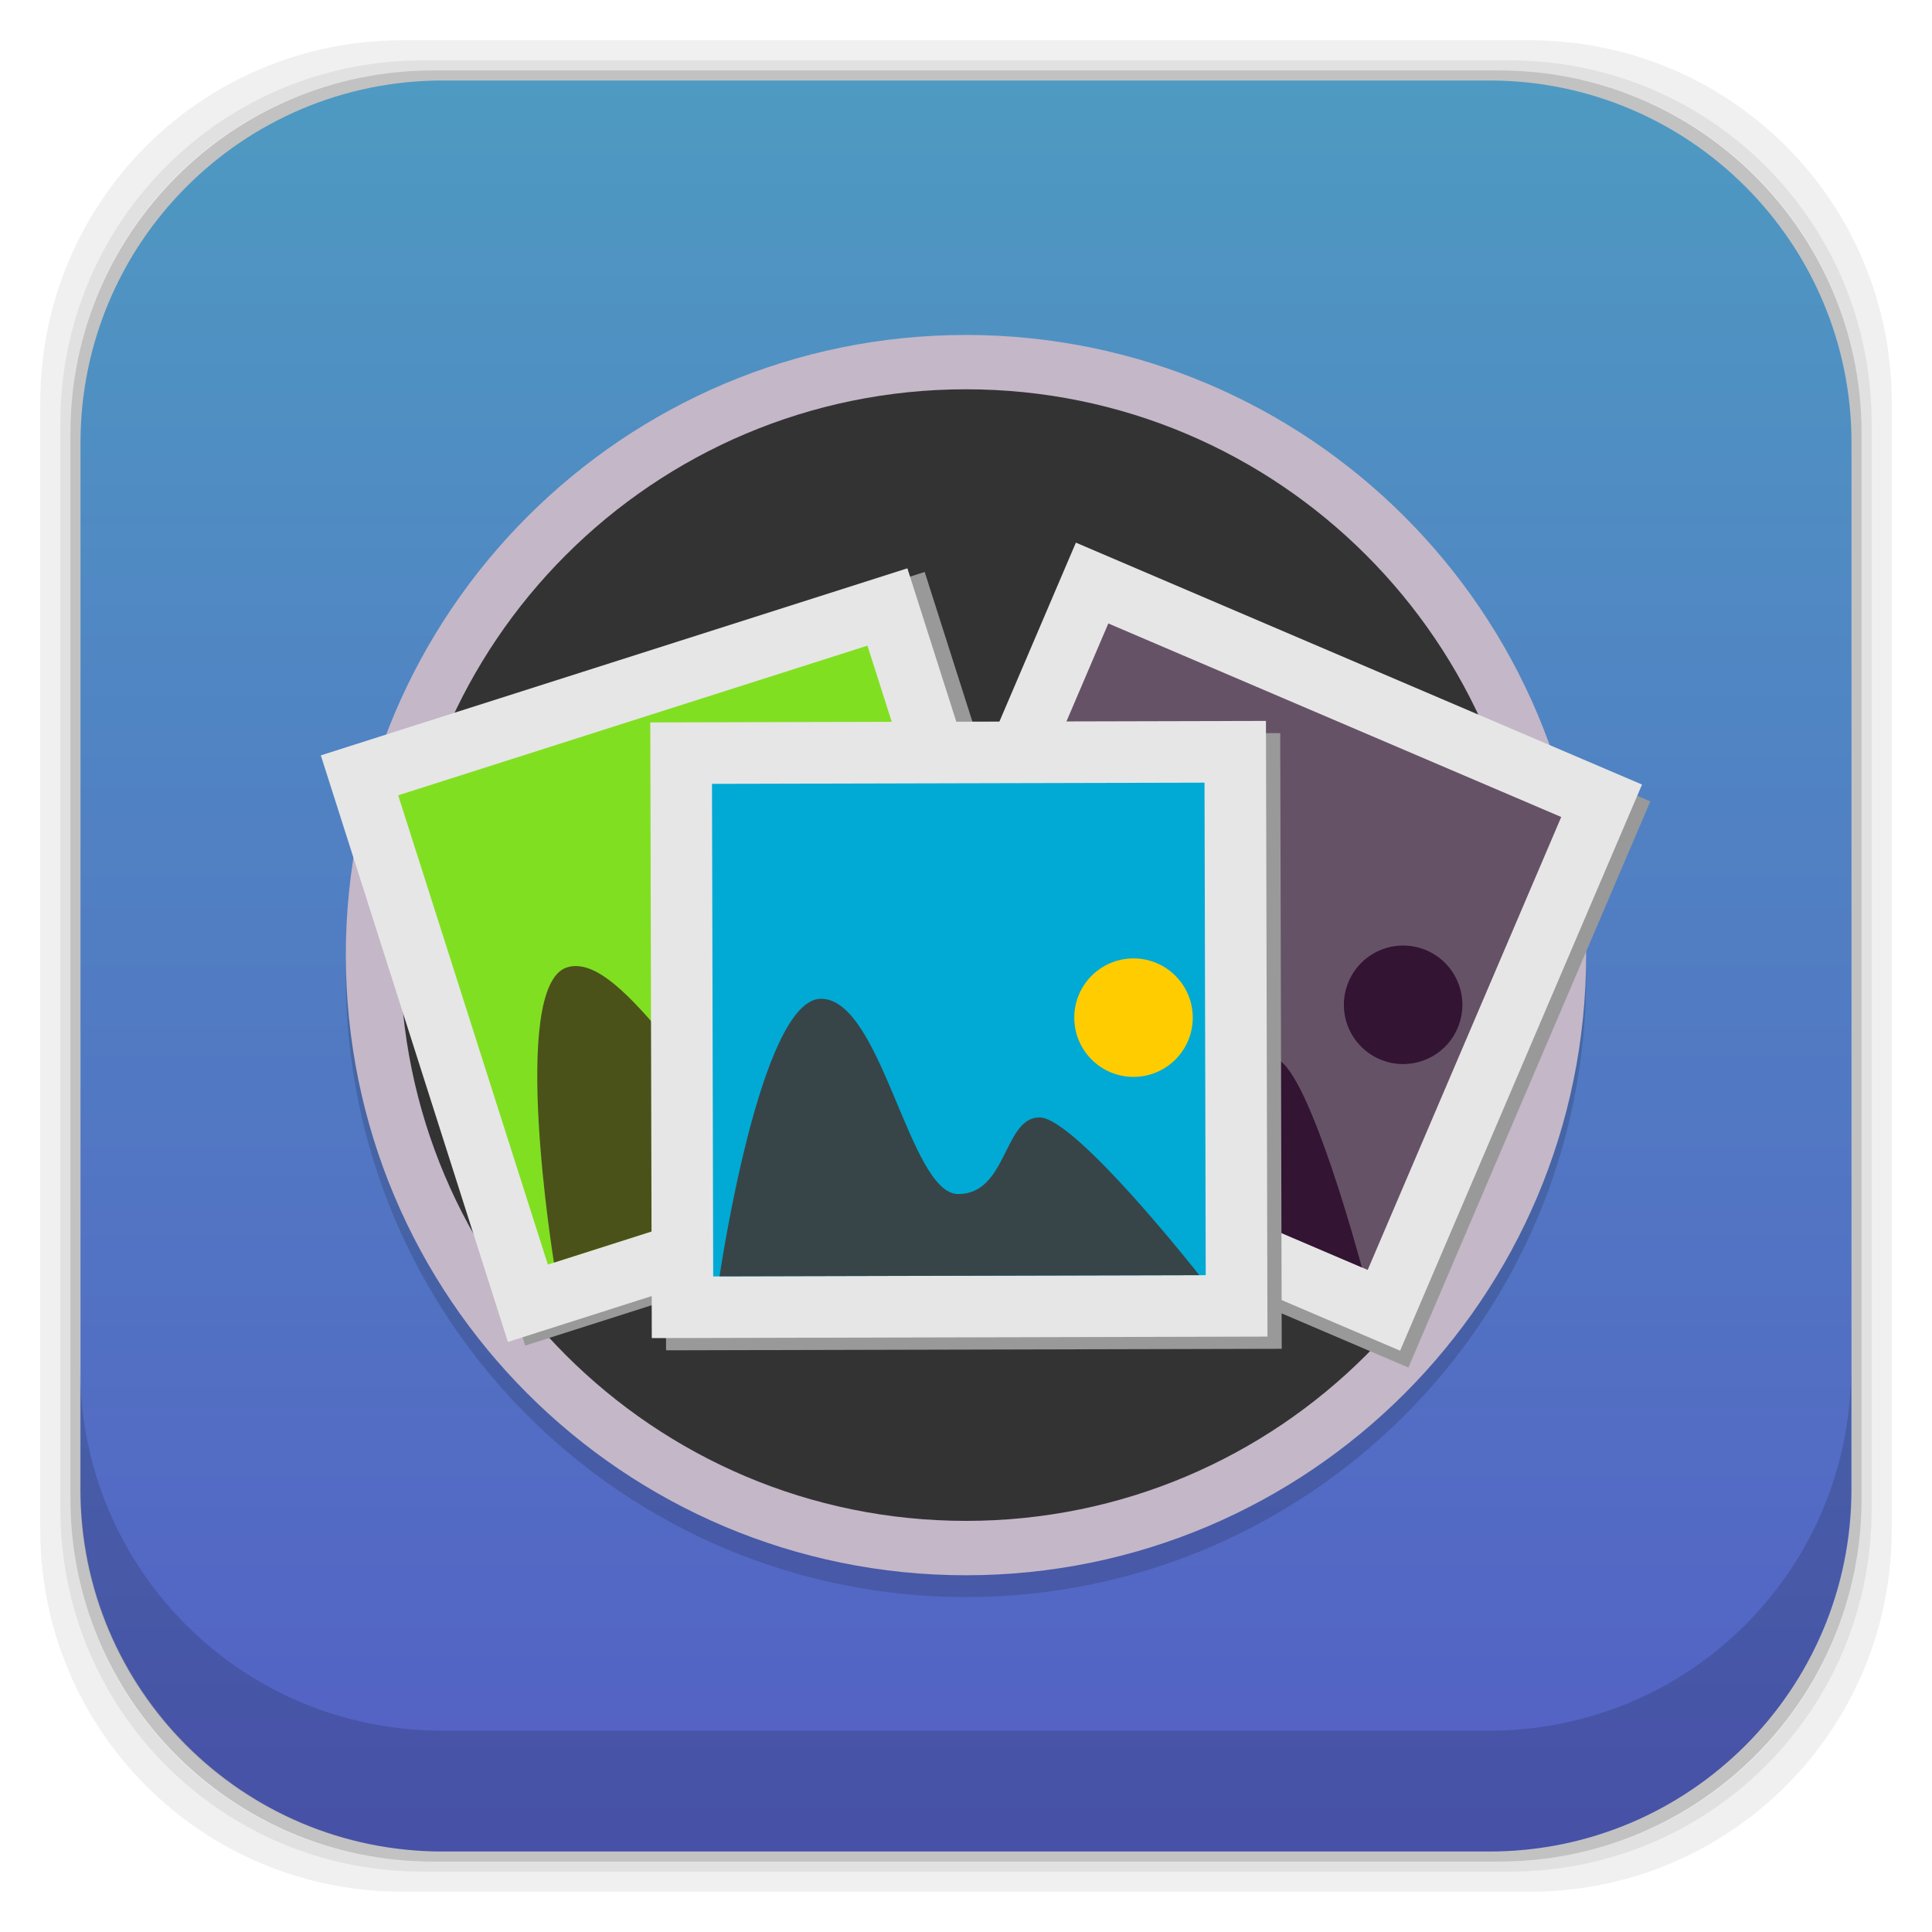
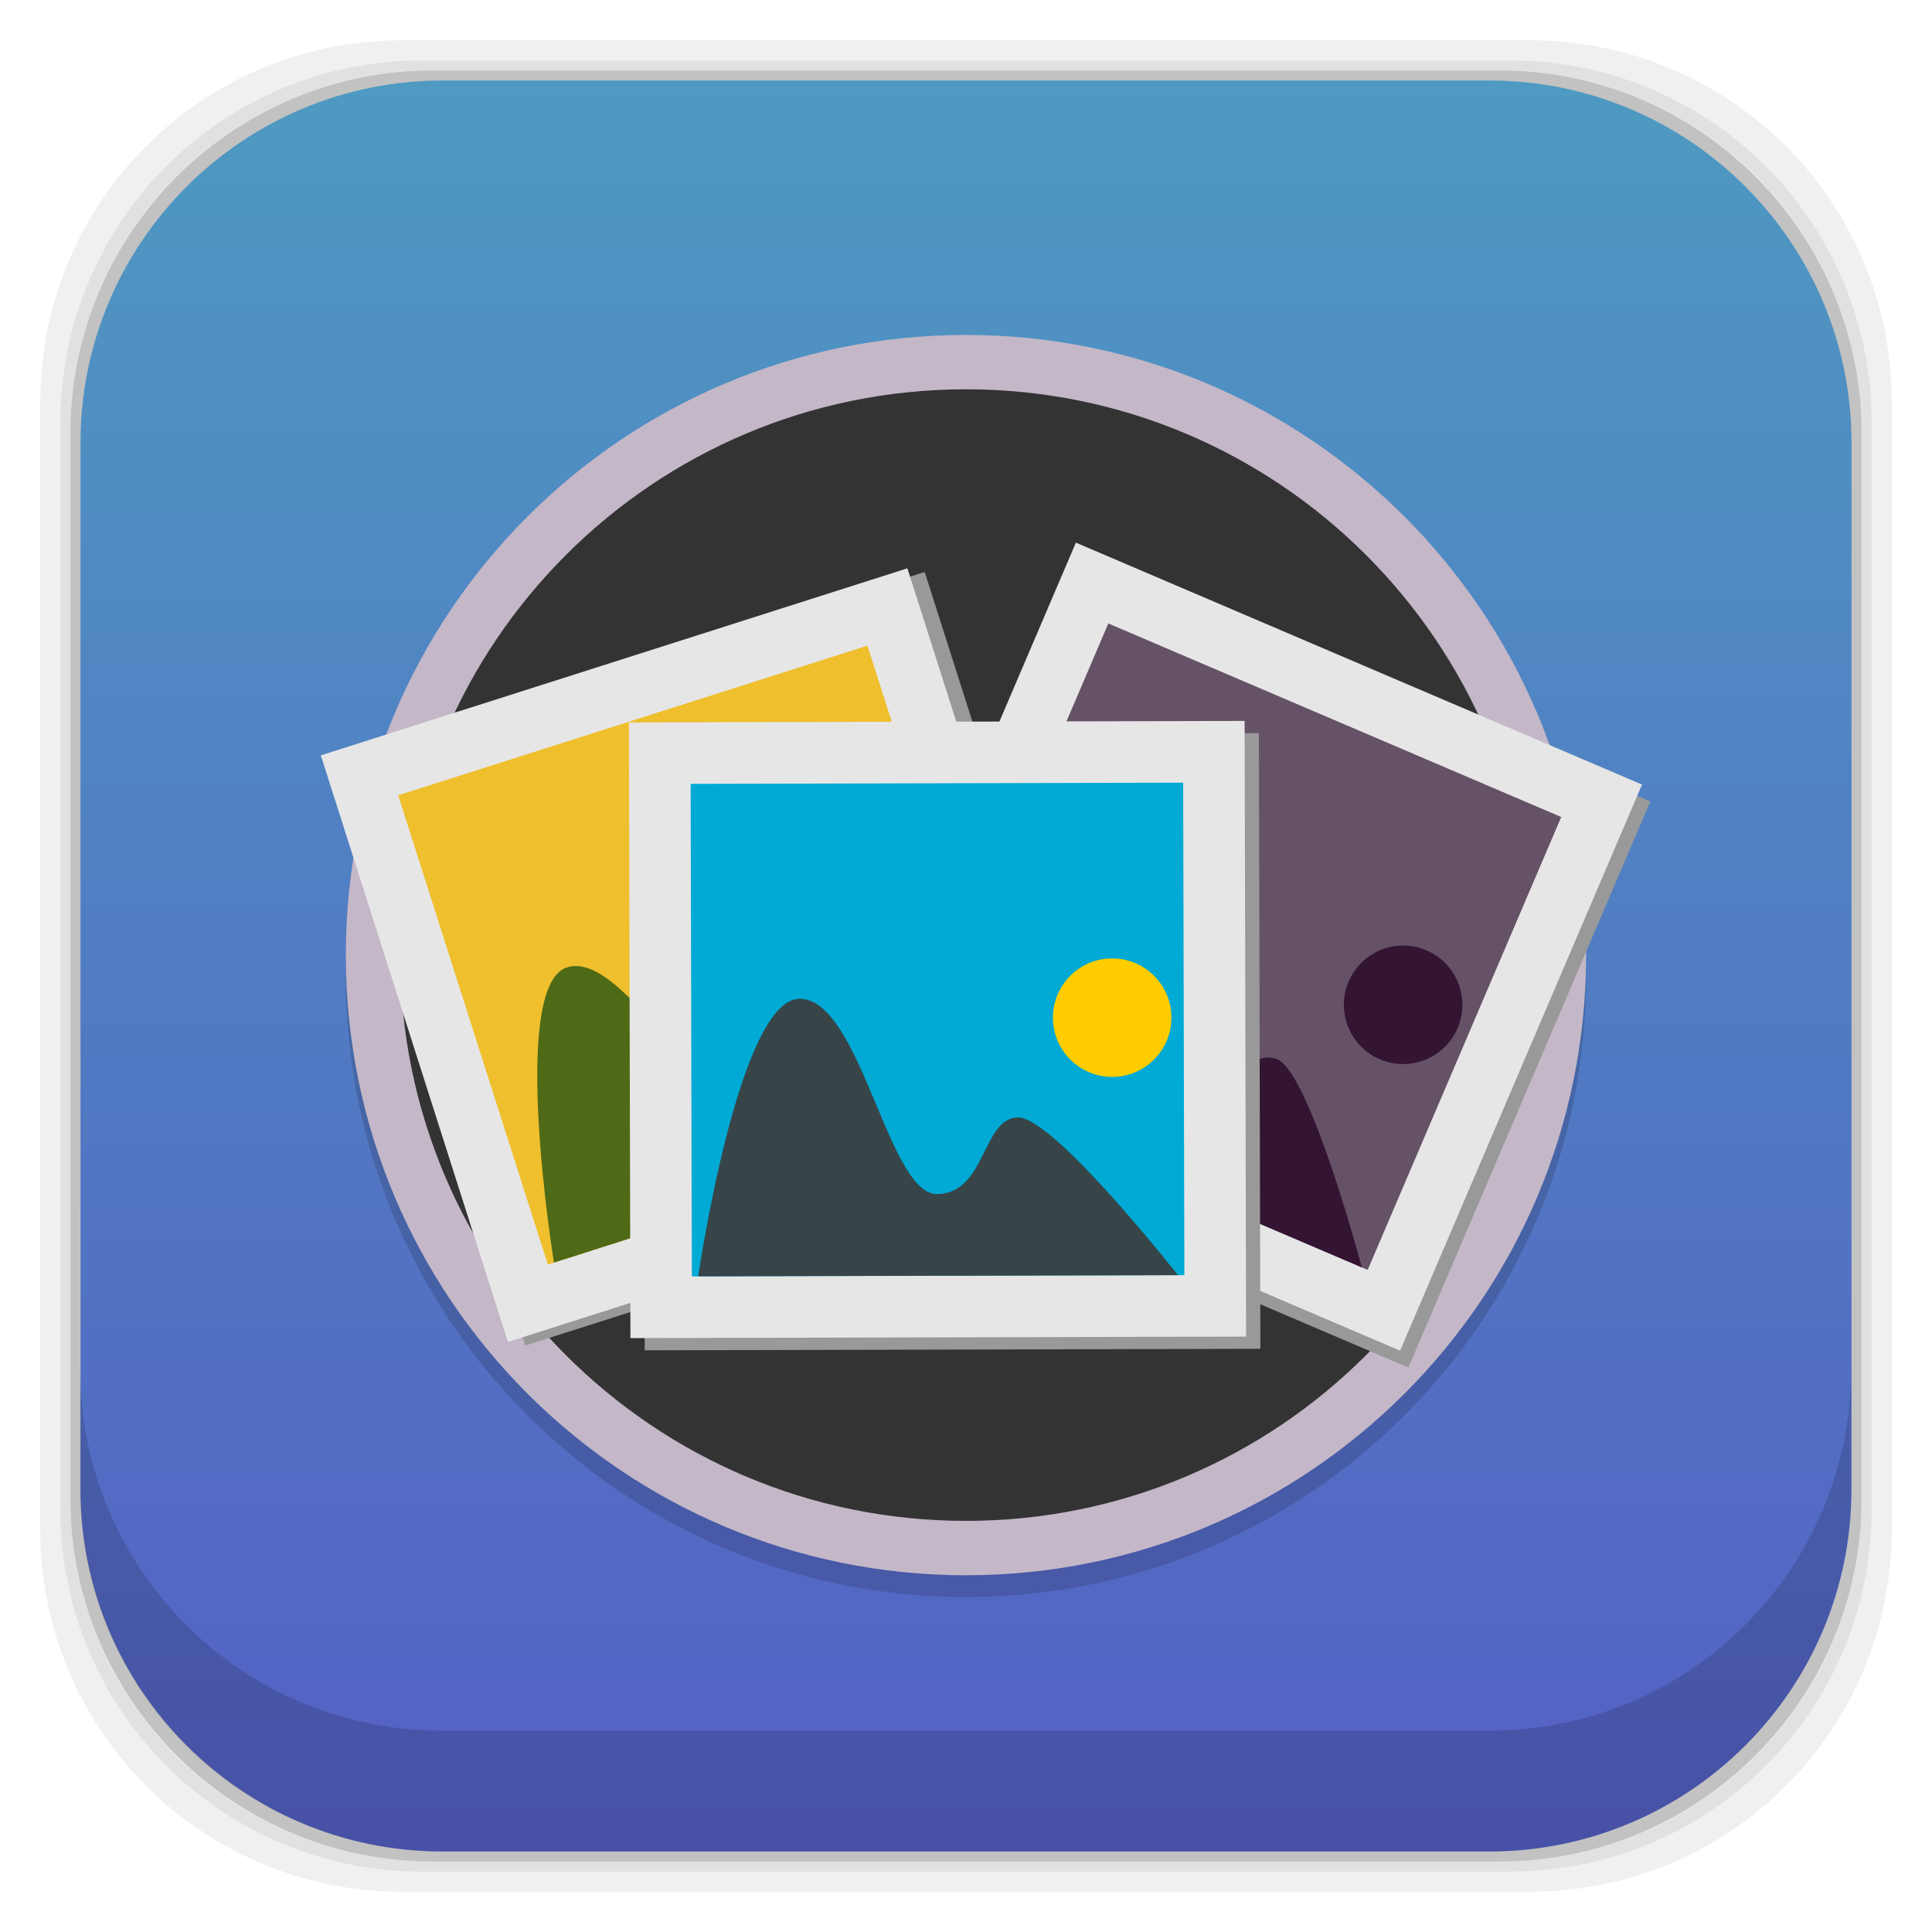
<svg xmlns="http://www.w3.org/2000/svg" xmlns:xlink="http://www.w3.org/1999/xlink" width="48" height="48" id="svg2" version="1.1">
  <defs id="defs4">
    <linearGradient id="linearGradient4389">
      <stop style="stop-color:#4e9ac2;stop-opacity:1;" offset="0" id="stop4391" />
      <stop style="stop-color:#545fc4;stop-opacity:1;" offset="1" id="stop4393" />
    </linearGradient>
    <radialGradient r="23" fy="42.5" fx="24" cy="42.5" cx="24" gradientTransform="matrix(1.043478,0,0,0.1956518,-1.07163,41.18481)" gradientUnits="userSpaceOnUse" id="radialGradient3913" xlink:href="#linearGradient4243-9" />
    <linearGradient id="linearGradient4243-9">
      <stop style="stop-color:#000000;stop-opacity:1;" offset="0" id="stop4245-0" />
      <stop style="stop-color:#000000;stop-opacity:0;" offset="1" id="stop4247-7" />
    </linearGradient>
    <radialGradient r="23" fy="42.5" fx="24" cy="42.5" cx="24" gradientTransform="matrix(1.043478,0,0,0.1956518,-1.07173,1045.547)" gradientUnits="userSpaceOnUse" id="radialGradient3076" xlink:href="#linearGradient4243-9" />
    <clipPath id="b">
      <path style="fill:#fda864" d="m 505.719,535.469 c -0.091,0.006 -0.191,0.017 -0.281,0.031 -0.085,0.014 -0.166,0.041 -0.25,0.062 -0.01,0.003 -0.021,-0.003 -0.031,0 -0.094,0.025 -0.191,0.059 -0.281,0.094 -1.795,0.6 -4.411,2.897 -5.281,4.875 -0.374,0.812 -0.692,1.715 -0.969,2.812 -0.513,2.031 -0.654,4.745 -0.25,7.938 0.33,2.695 1.086,5.841 2.562,9.219 0.917,2.443 2.746,5.449 6.156,8.438 0.4,0.297 0.789,0.579 1.188,0.844 3.203,2.127 6.073,3.07 8.312,3.438 3.672,0.82 6.969,0.983 9.781,0.812 3.342,-0.191 6.125,-0.835 8.125,-1.75 0.842,-0.457 1.956,-1.139 2.562,-1.688 1.786,-1.615 3.198,-3.022 3.969,-4.25 0.031,-0.043 0.065,-0.082 0.094,-0.125 0.086,-0.144 0.152,-0.267 0.219,-0.406 0.033,-0.065 0.066,-0.121 0.094,-0.188 0.049,-0.117 0.091,-0.23 0.125,-0.344 0.009,-0.068 0.024,-0.072 0.031,-0.125 0.01,-0.04 0.023,-0.086 0.031,-0.125 0.014,-0.088 0.023,-0.242 0.031,-0.281 0.015,-0.074 -7.3e-4,-0.062 0,-0.062 -6.8e-4,-4.5e-4 0.004,-0.018 0,-0.094 -0.005,-0.077 -8.2e-4,-0.212 0,-0.5 -0.024,-0.192 -0.068,-0.402 -0.125,-0.594 -0.115,-0.379 -0.289,-0.75 -0.531,-1.125 -0.471,-0.729 -1.165,-1.448 -2.062,-2.156 -1.664,-1.313 -3.996,-2.583 -6.719,-3.812 -2.319,-1.049 -4.868,-2.007 -7.344,-3.062 -1.729,-0.843 -3.094,-1.286 -3.594,-1.688 -0.062,-0.05 -0.09,-0.106 -0.125,-0.156 -0.453,-0.089 -1.175,-1.312 -2.438,-2.844 -1.458,-1.973 -2.849,-4.059 -4.25,-5.969 -1.637,-2.237 -3.219,-4.125 -4.719,-5.406 -0.81,-0.692 -1.591,-1.199 -2.344,-1.5 -0.387,-0.155 -0.756,-0.274 -1.125,-0.312 -0.187,-0.02 -0.381,-0.012 -0.562,0 z" id="path20" />
    </clipPath>
    <clipPath id="c">
      <path style="fill:#241c1c" d="m 505.719,535.469 c -0.091,0.006 -0.191,0.017 -0.281,0.031 -0.096,0.015 -0.187,0.037 -0.281,0.062 -0.084,0.022 -0.168,0.064 -0.25,0.094 -0.003,0.005 -0.028,-0.005 -0.031,0 -0.791,1.255 -1.486,2.705 -1.719,4.094 -0.336,2.01 -0.606,4.598 -0.219,7.656 0.319,2.604 1.034,5.624 2.469,8.906 a 1.01,0.991 1.515 0 1 0,0.062 c 0.85,2.266 2.573,5.107 5.812,7.969 0.026,0.023 0.067,0.039 0.094,0.062 0.361,0.266 0.704,0.543 1.062,0.781 3.089,2.051 5.832,2.967 7.938,3.312 a 1.01,0.991 1.515 0 1 0.062,0 c 3.577,0.799 6.803,0.947 9.531,0.781 l -0.031,0.031 c 2.798,-0.243 5.936,-0.424 8.344,-1.344 1.494,-0.57 2.401,-1.439 3.188,-2.344 0.051,-0.12 0.122,-0.221 0.156,-0.344 0.039,-0.285 0.079,-0.455 0.094,-0.531 0.015,-0.075 -7.3e-4,-0.062 0,-0.062 -6.8e-4,-4.2e-4 0.005,-0.018 0,-0.094 -0.005,-0.077 -8.1e-4,-0.212 0,-0.5 -0.024,-0.192 -0.068,-0.402 -0.125,-0.594 -0.115,-0.379 -0.289,-0.75 -0.531,-1.125 -0.471,-0.729 -1.165,-1.448 -2.062,-2.156 -1.664,-1.313 -3.996,-2.583 -6.719,-3.812 -2.319,-1.049 -4.868,-2.007 -7.344,-3.062 -1.729,-0.843 -3.094,-1.286 -3.594,-1.688 -0.062,-0.05 -0.09,-0.106 -0.125,-0.156 -0.453,-0.089 -1.175,-1.312 -2.438,-2.844 -1.458,-1.973 -2.849,-4.059 -4.25,-5.969 -1.637,-2.237 -3.219,-4.125 -4.719,-5.406 -0.81,-0.692 -1.591,-1.199 -2.344,-1.5 -0.387,-0.155 -0.756,-0.274 -1.125,-0.312 -0.187,-0.02 -0.381,-0.012 -0.562,0 z" id="path14" />
    </clipPath>
    <filter color-interpolation-filters="sRGB" id="d">
      <feGaussianBlur stdDeviation=".348" id="feGaussianBlur17" />
    </filter>
    <radialGradient cx="520.734" cy="551.074" r="15.405" fx="520.734" fy="551.074" id="e" xlink:href="#a" gradientUnits="userSpaceOnUse" />
    <linearGradient id="a">
      <stop offset="0" stop-color="#fff" id="stop9" />
      <stop offset="1" stop-color="#fff" stop-opacity="0" id="stop11" />
    </linearGradient>
    <radialGradient xlink:href="#a" id="radialGradient3163" gradientUnits="userSpaceOnUse" cx="520.734" cy="551.074" fx="520.734" fy="551.074" r="15.405" />
    <radialGradient xlink:href="#a" id="radialGradient3166" gradientUnits="userSpaceOnUse" cx="520.734" cy="551.074" fx="520.734" fy="551.074" r="15.405" gradientTransform="matrix(1.396681,0,0,1.396681,-803.6529,271.5008)" />
    <linearGradient xlink:href="#linearGradient4389" id="linearGradient4625" x1="1006.362" y1="24" x2="1050.362" y2="24" gradientUnits="userSpaceOnUse" />
  </defs>
  <g id="layer1" transform="translate(0,-1004.362)">
    <g id="g3878" transform="translate(-39.76588,1007.889)">
      <path id="rect3829" d="m 49.766,-2.527 c -4.986,0 -9,4.014 -9,9 l 0,28 c 0,4.986 4.014,9 9,9 l 28,0 c 4.986,0 9,-4.014 9,-9 l 0,-28 c 0,-4.986 -4.014,-9 -9,-9 l -28,0 z m 0.5,0.5 27,0 c 4.986,0 9,4.014 9,9 l 0,27 c 0,4.986 -4.014,9 -9,9 l -27,0 c -4.986,0 -9,-4.014 -9,-9 l 0,-27 c 0,-4.986 4.014,-9 9,-9 z" style="opacity:0.06;fill:#000000;fill-opacity:1;stroke:none;display:inline" />
      <path id="rect3827" d="m 50.266,-2.027 c -4.986,0 -9,4.014 -9,9 l 0,27 c 0,4.986 4.014,9 9,9 l 27,0 c 4.986,0 9,-4.014 9,-9 l 0,-27 c 0,-4.986 -4.014,-9 -9,-9 l -27,0 z m 0.25,0.25 26.5,0 c 4.986,0 9,4.014 9,9 l 0,26.5 c 0,4.986 -4.014,9 -9,9 l -26.5,0 c -4.986,0 -9,-4.014 -9,-9 l 0,-26.5 c 0,-4.986 4.014,-9 9,-9 z" style="opacity:0.12;fill:#000000;fill-opacity:1;stroke:none;display:inline" />
      <rect rx="9" ry="9" y="-1.777" x="41.516" height="44.5" width="44.5" id="rect3038-4" style="opacity:0.24;fill:#000000;fill-opacity:1;stroke:none;display:inline" />
    </g>
  </g>
  <g id="layer2" transform="translate(0,-1004.362)" style="display:none">
    <path style="opacity:0.3;fill:url(#radialGradient3076);fill-opacity:1;stroke:none;display:inline" d="m 1.003,1049.362 c 0.488,4.519 4.316,8 8.969,8 l 28,0 c 4.653,0 8.481,-3.481 8.969,-8 l -45.938,0 z" id="rect4241" />
  </g>
  <g id="layer3" transform="translate(0,-1004.362)">
    <rect rx="9" ry="9" y="2" x="1006.362" height="44" width="44" id="rect4169-3" style="fill:url(#linearGradient4625);fill-opacity:1.0;stroke:none;display:inline" transform="matrix(0,1,1,0,0,0)" />
    <text id="text37" font-size="8" y="1066.641" x="-41.783" style="font-size:11.173px;font-family:Bitstream Vera Sans" />
  </g>
  <g id="layer4" transform="translate(0,-1004.362)">
    <path style="opacity:0.15;fill:#000000;fill-opacity:1;stroke:none" id="path3852" d="m -38.184,9.109 c 0,7.518 -6.094,13.612 -13.612,13.612 -7.518,0 -13.612,-6.094 -13.612,-13.612 0,-7.518 6.094,-13.612 13.612,-13.612 7.518,0 13.612,6.094 13.612,13.612 z" transform="matrix(1.131907,0,0,1.131907,82.62779,1018.322)" />
    <path transform="matrix(1.131907,0,0,1.131907,82.62779,1017.781)" d="m -38.184,9.109 c 0,7.518 -6.094,13.612 -13.612,13.612 -7.518,0 -13.612,-6.094 -13.612,-13.612 0,-7.518 6.094,-13.612 13.612,-13.612 7.518,0 13.612,6.094 13.612,13.612 z" id="path4831" style="fill:#c4b7c8;fill-opacity:1;stroke:none" />
    <path style="fill:#333333;fill-opacity:1;stroke:none" id="path4767" d="m -38.184,9.109 c 0,7.518 -6.094,13.612 -13.612,13.612 -7.518,0 -13.612,-6.094 -13.612,-13.612 0,-7.518 6.094,-13.612 13.612,-13.612 7.518,0 13.612,6.094 13.612,13.612 z" transform="matrix(1.032688,0,0,1.032688,77.48868,1018.684)" />
    <g id="g3823" transform="translate(0,2.0509158e-6)">
      <rect transform="matrix(0.9195622,0.3929445,-0.3929445,0.9195622,0,0)" style="fill:#999999;fill-opacity:1;stroke:none" id="rect4489" width="15.296" height="15.296" x="424.89" y="925.771" rx="0" ry="0" />
      <rect transform="matrix(0.9195622,0.3929445,-0.3929445,0.9195622,0,0)" ry="0" rx="0" y="925.467" x="424.536" height="15.296" width="15.296" id="rect4491" style="fill:#e6e6e6;fill-opacity:1;stroke:none" />
      <rect transform="matrix(0.9195622,0.3929445,-0.3929445,0.9195622,0,0)" style="fill:#665266;fill-opacity:1;stroke:none" id="rect4493" width="12.237" height="12.237" x="426.066" y="926.997" rx="0" ry="0" />
      <circle cx="12.5" cy="3.5" r="1.5" id="circle4497" transform="matrix(0.9023509,0.3855898,-0.3855898,0.9023509,24.93054,1021.348)" d="M 14,3.5 C 14,4.328 13.328,5 12.5,5 11.672,5 11,4.328 11,3.5 11,2.672 11.672,2 12.5,2 13.328,2 14,2.672 14,3.5 z" style="fill:#331433;fill-opacity:1" />
      <path d="m 31.733,1030.679 c -0.82,-0.35 -1.482,1.433 -2.605,0.953 -1.121,-0.479 0.179,-5.209 -1.215,-5.805 -1.393,-0.595 -5.039,5.339 -5.039,5.339 l 10.96,4.683 c 0,0 -1.28,-4.82 -2.101,-5.17 z" id="path4499" style="fill:#331433;fill-opacity:1" />
    </g>
    <g id="g3824">
      <rect transform="matrix(0.9527235,-0.3038385,0.3038385,0.9527235,0,0)" style="fill:#999999;fill-opacity:1;stroke:none" id="rect4440" width="15.296" height="15.296" x="-302.89" y="977.398" rx="0" ry="0" />
      <rect transform="matrix(0.9527235,-0.3038385,0.3038385,0.9527235,0,0)" ry="0" rx="0" y="977.181" x="-303.272" height="15.296" width="15.296" id="rect4355" style="fill:#e6e6e6;fill-opacity:1;stroke:none" />
-       <rect transform="matrix(0.9527235,-0.3038385,0.3038385,0.9527235,0,0)" style="fill:#81df21;fill-opacity:1;stroke:none" id="rect4357" width="12.237" height="12.237" x="-301.742" y="978.71" rx="0" ry="0" />
-       <path d="m 20.148,1029.571 c -0.85,0.271 -0.185,2.053 -1.349,2.424 -1.161,0.37 -3.27,-4.059 -4.714,-3.598 -1.443,0.46 -0.322,7.334 -0.322,7.334 l 11.355,-3.621 c 0,0 -4.119,-2.81 -4.97,-2.539 z" id="path4363" style="fill:#4a521a;fill-opacity:1" />
-       <circle cx="12.5" cy="3.5" r="1.5" id="circle4361" transform="matrix(0.9348916,-0.2981516,0.2981516,0.9348916,8.900221,1026.956)" d="M 14,3.5 C 14,4.328 13.328,5 12.5,5 11.672,5 11,4.328 11,3.5 11,2.672 11.672,2 12.5,2 13.328,2 14,2.672 14,3.5 z" style="fill:#4a521a;fill-opacity:1" />
+       <rect transform="matrix(0.9527235,-0.3038385,0.3038385,0.9527235,0,0)" style="fill:#efbf2d;fill-opacity:1;stroke:none" id="rect4357" width="12.237" height="12.237" x="-301.742" y="978.71" rx="0" ry="0" />
+       <path d="m 20.148,1029.571 c -0.85,0.271 -0.185,2.053 -1.349,2.424 -1.161,0.37 -3.27,-4.059 -4.714,-3.598 -1.443,0.46 -0.322,7.334 -0.322,7.334 l 11.355,-3.621 c 0,0 -4.119,-2.81 -4.97,-2.539 z" id="path4363" style="fill:#4e6a17;fill-opacity:1" />
+       <circle cx="12.5" cy="3.5" r="1.5" id="circle4361" transform="matrix(0.9348916,-0.2981516,0.2981516,0.9348916,8.900221,1026.956)" d="M 14,3.5 C 14,4.328 13.328,5 12.5,5 11.672,5 11,4.328 11,3.5 11,2.672 11.672,2 12.5,2 13.328,2 14,2.672 14,3.5 z" style="fill:#4e6a17;fill-opacity:1" />
    </g>
-     <g id="g4748" transform="matrix(0.9657524,0.08052966,-0.08052966,0.9657524,82.93349,33.89422)">
+     <g id="g4748" transform="matrix(0.9657524,0.08052966,-0.08052966,0.9657524,82.40316,33.89422)">
      <rect ry="0" rx="0" y="1020.07" x="-71.038" height="15.784" width="15.784" id="rect4466" style="fill:#999999;fill-opacity:1;stroke:none" transform="matrix(0.996335,-0.08553634,0.08553634,0.996335,0,0)" />
      <rect style="fill:#e6e6e6;fill-opacity:1;stroke:none" id="rect4468" width="15.784" height="15.784" x="-71.403" y="1019.756" rx="0" ry="0" transform="matrix(0.996335,-0.08553634,0.08553634,0.996335,0,0)" />
      <rect ry="0" rx="0" y="1021.335" x="-69.825" height="12.627" width="12.627" id="rect4470" style="fill:#00aad4;fill-opacity:1;stroke:none" transform="matrix(0.996335,-0.08553634,0.08553634,0.996335,0,0)" />
      <path style="fill:#374548;fill-opacity:1" id="path4476" d="m 26.868,1031.389 c -0.917,0.079 -0.655,2.024 -1.911,2.131 -1.253,0.108 -2.364,-4.831 -3.923,-4.697 -1.558,0.134 -1.999,7.307 -1.999,7.307 l 12.254,-1.052 c 0,0 -3.504,-3.768 -4.422,-3.69 z" />
      <circle style="fill:#ffcc00;fill-opacity:1" d="M 14,3.5 C 14,4.328 13.328,5 12.5,5 11.672,5 11,4.328 11,3.5 11,2.672 11.672,2 12.5,2 13.328,2 14,2.672 14,3.5 z" transform="matrix(1.008856,-0.08661131,0.08661131,1.008856,16.14576,1026.191)" id="circle4474" r="1.5" cy="3.5" cx="12.5" />
    </g>
  </g>
  <g id="layer5" transform="translate(0,-1004.362)" style="display:inline">
    <path style="opacity:0.15;fill:#000000;fill-opacity:1;stroke:none;display:inline" d="m 1.991,1038.362 0,3 c 0,4.986 4.014,9 9,9 l 26,0 c 4.986,0 9,-4.014 9,-9 l 0,-3 c 0,4.986 -4.014,9 -9,9 l -26,0 c -4.986,0 -9,-4.014 -9,-9 z" id="rect3038-42" />
  </g>
  <g id="layer6" transform="translate(0,-1004.362)" style="display:none">
    <rect rx="9" ry="9" y="1006.362" x="2" height="44" width="44" id="rect4169" style="fill:#abe1ad;fill-opacity:1;stroke:none;display:inline" />
  </g>
</svg>
